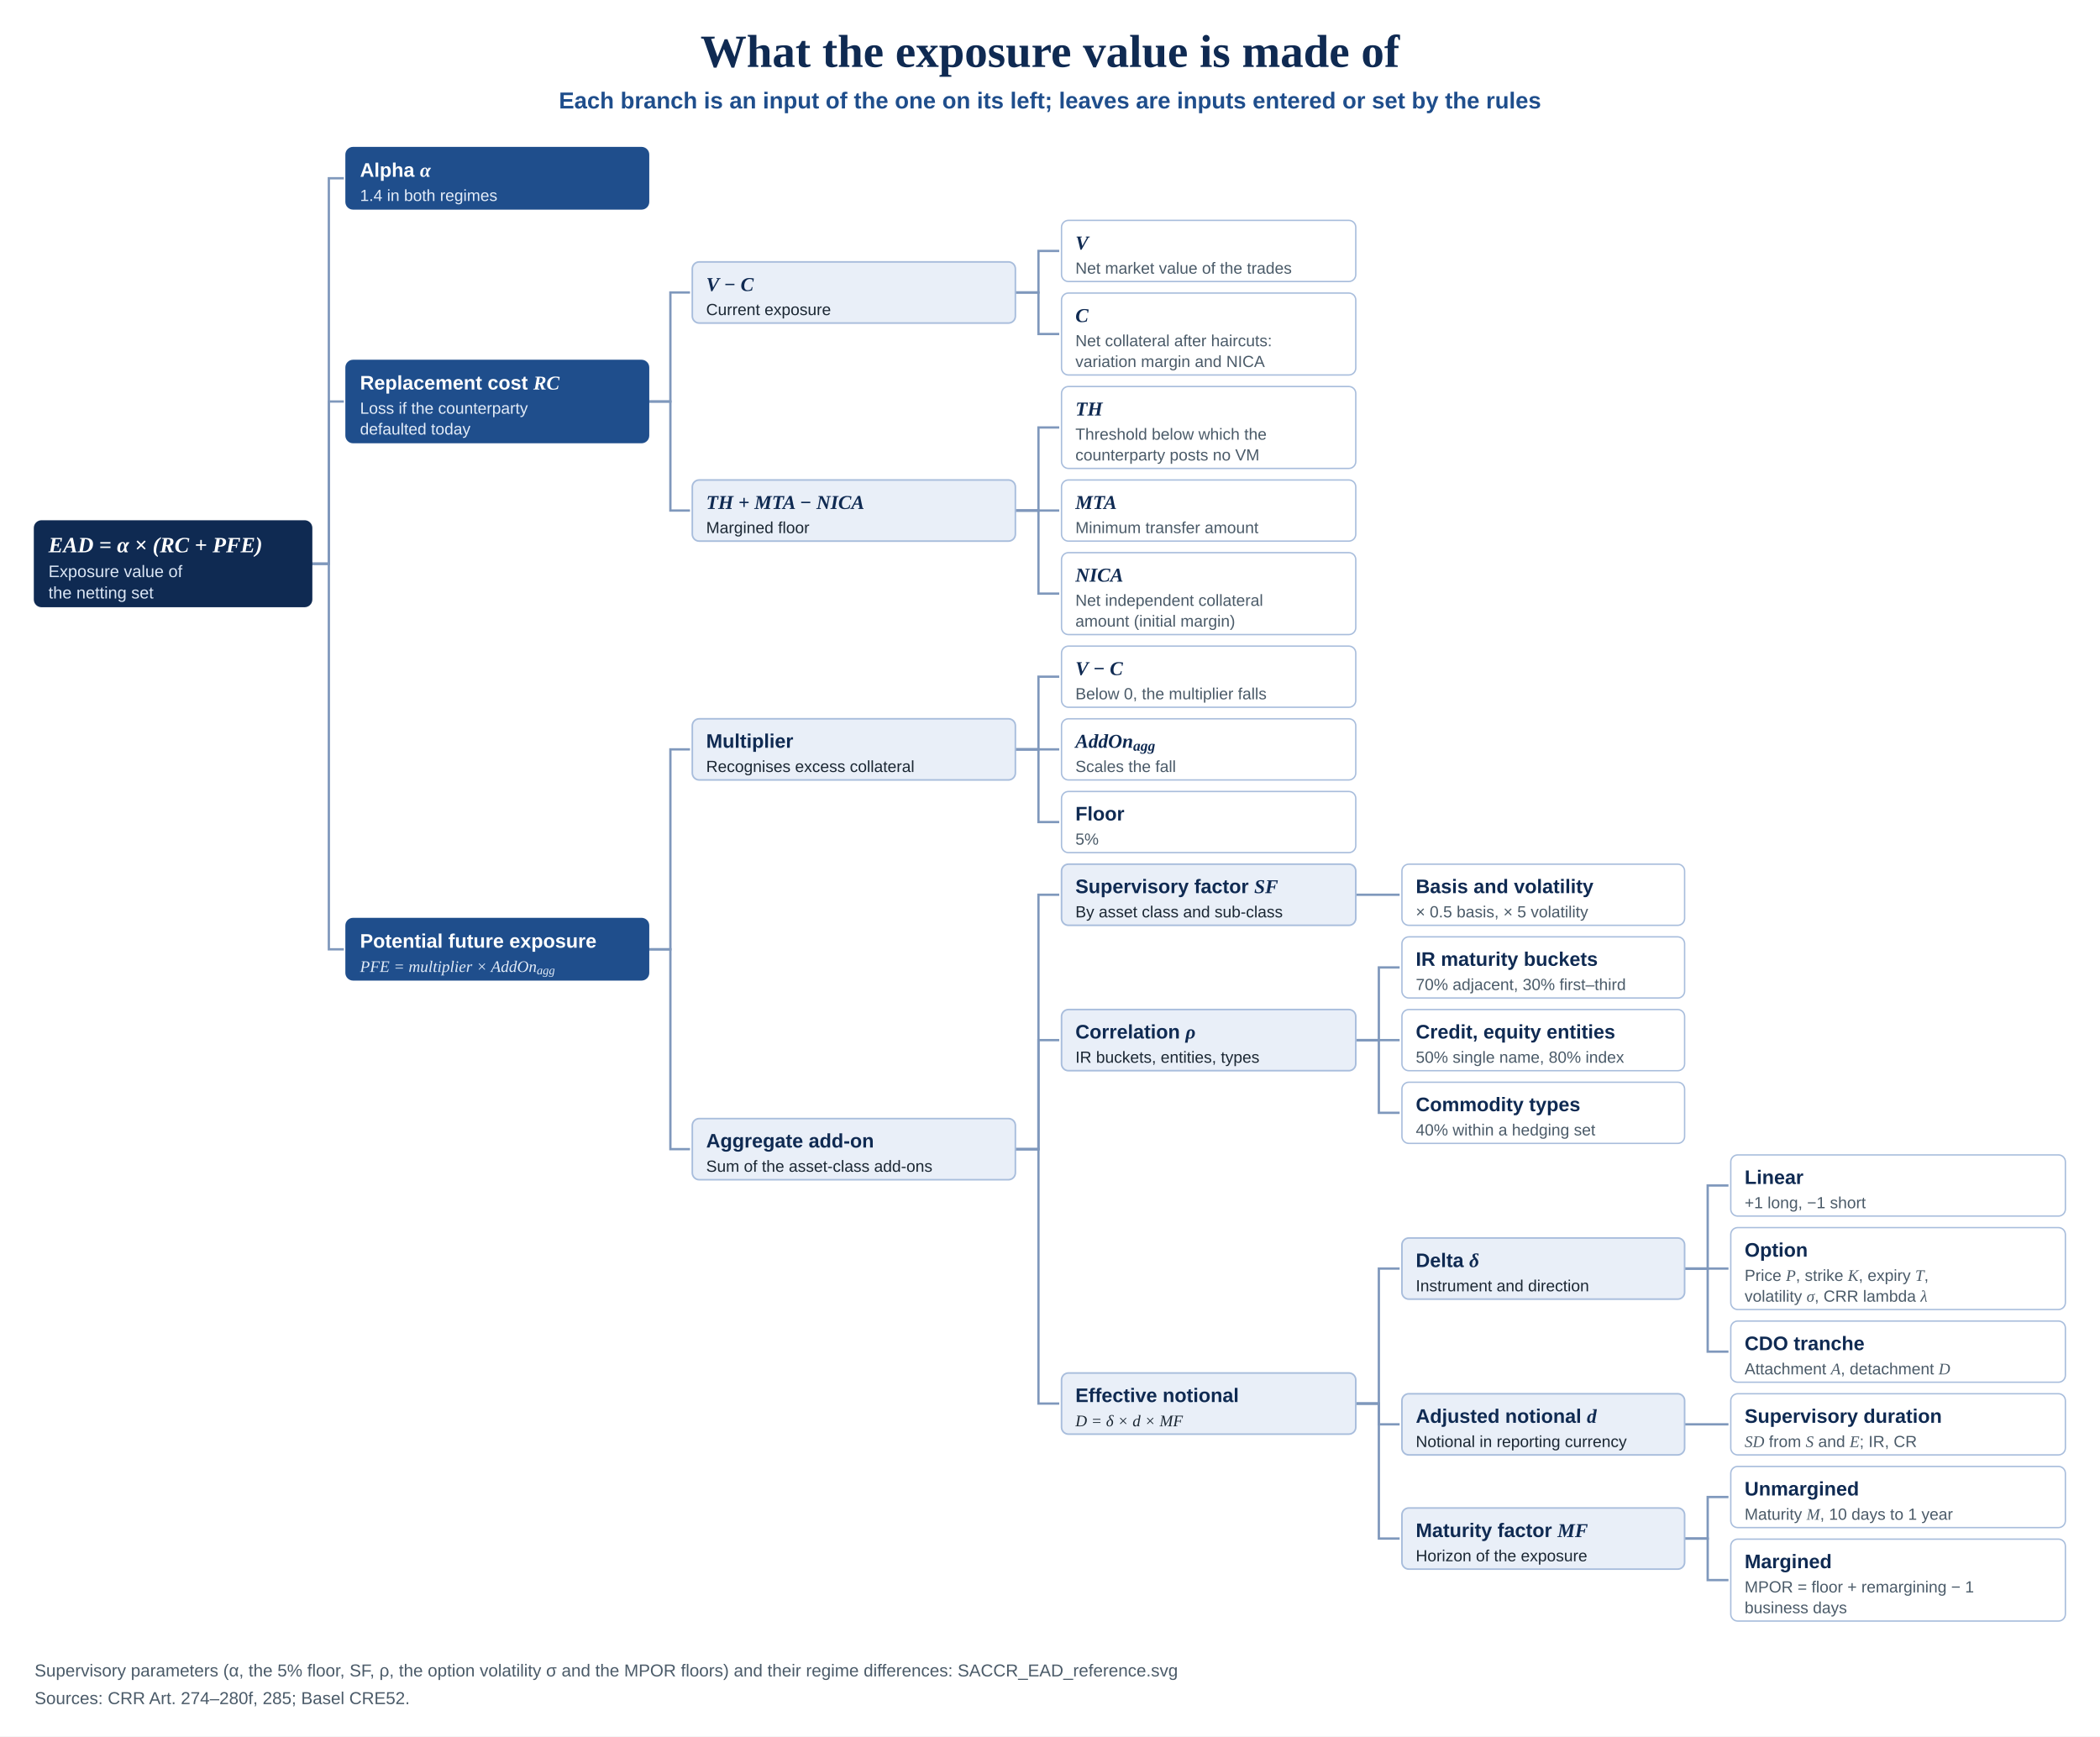
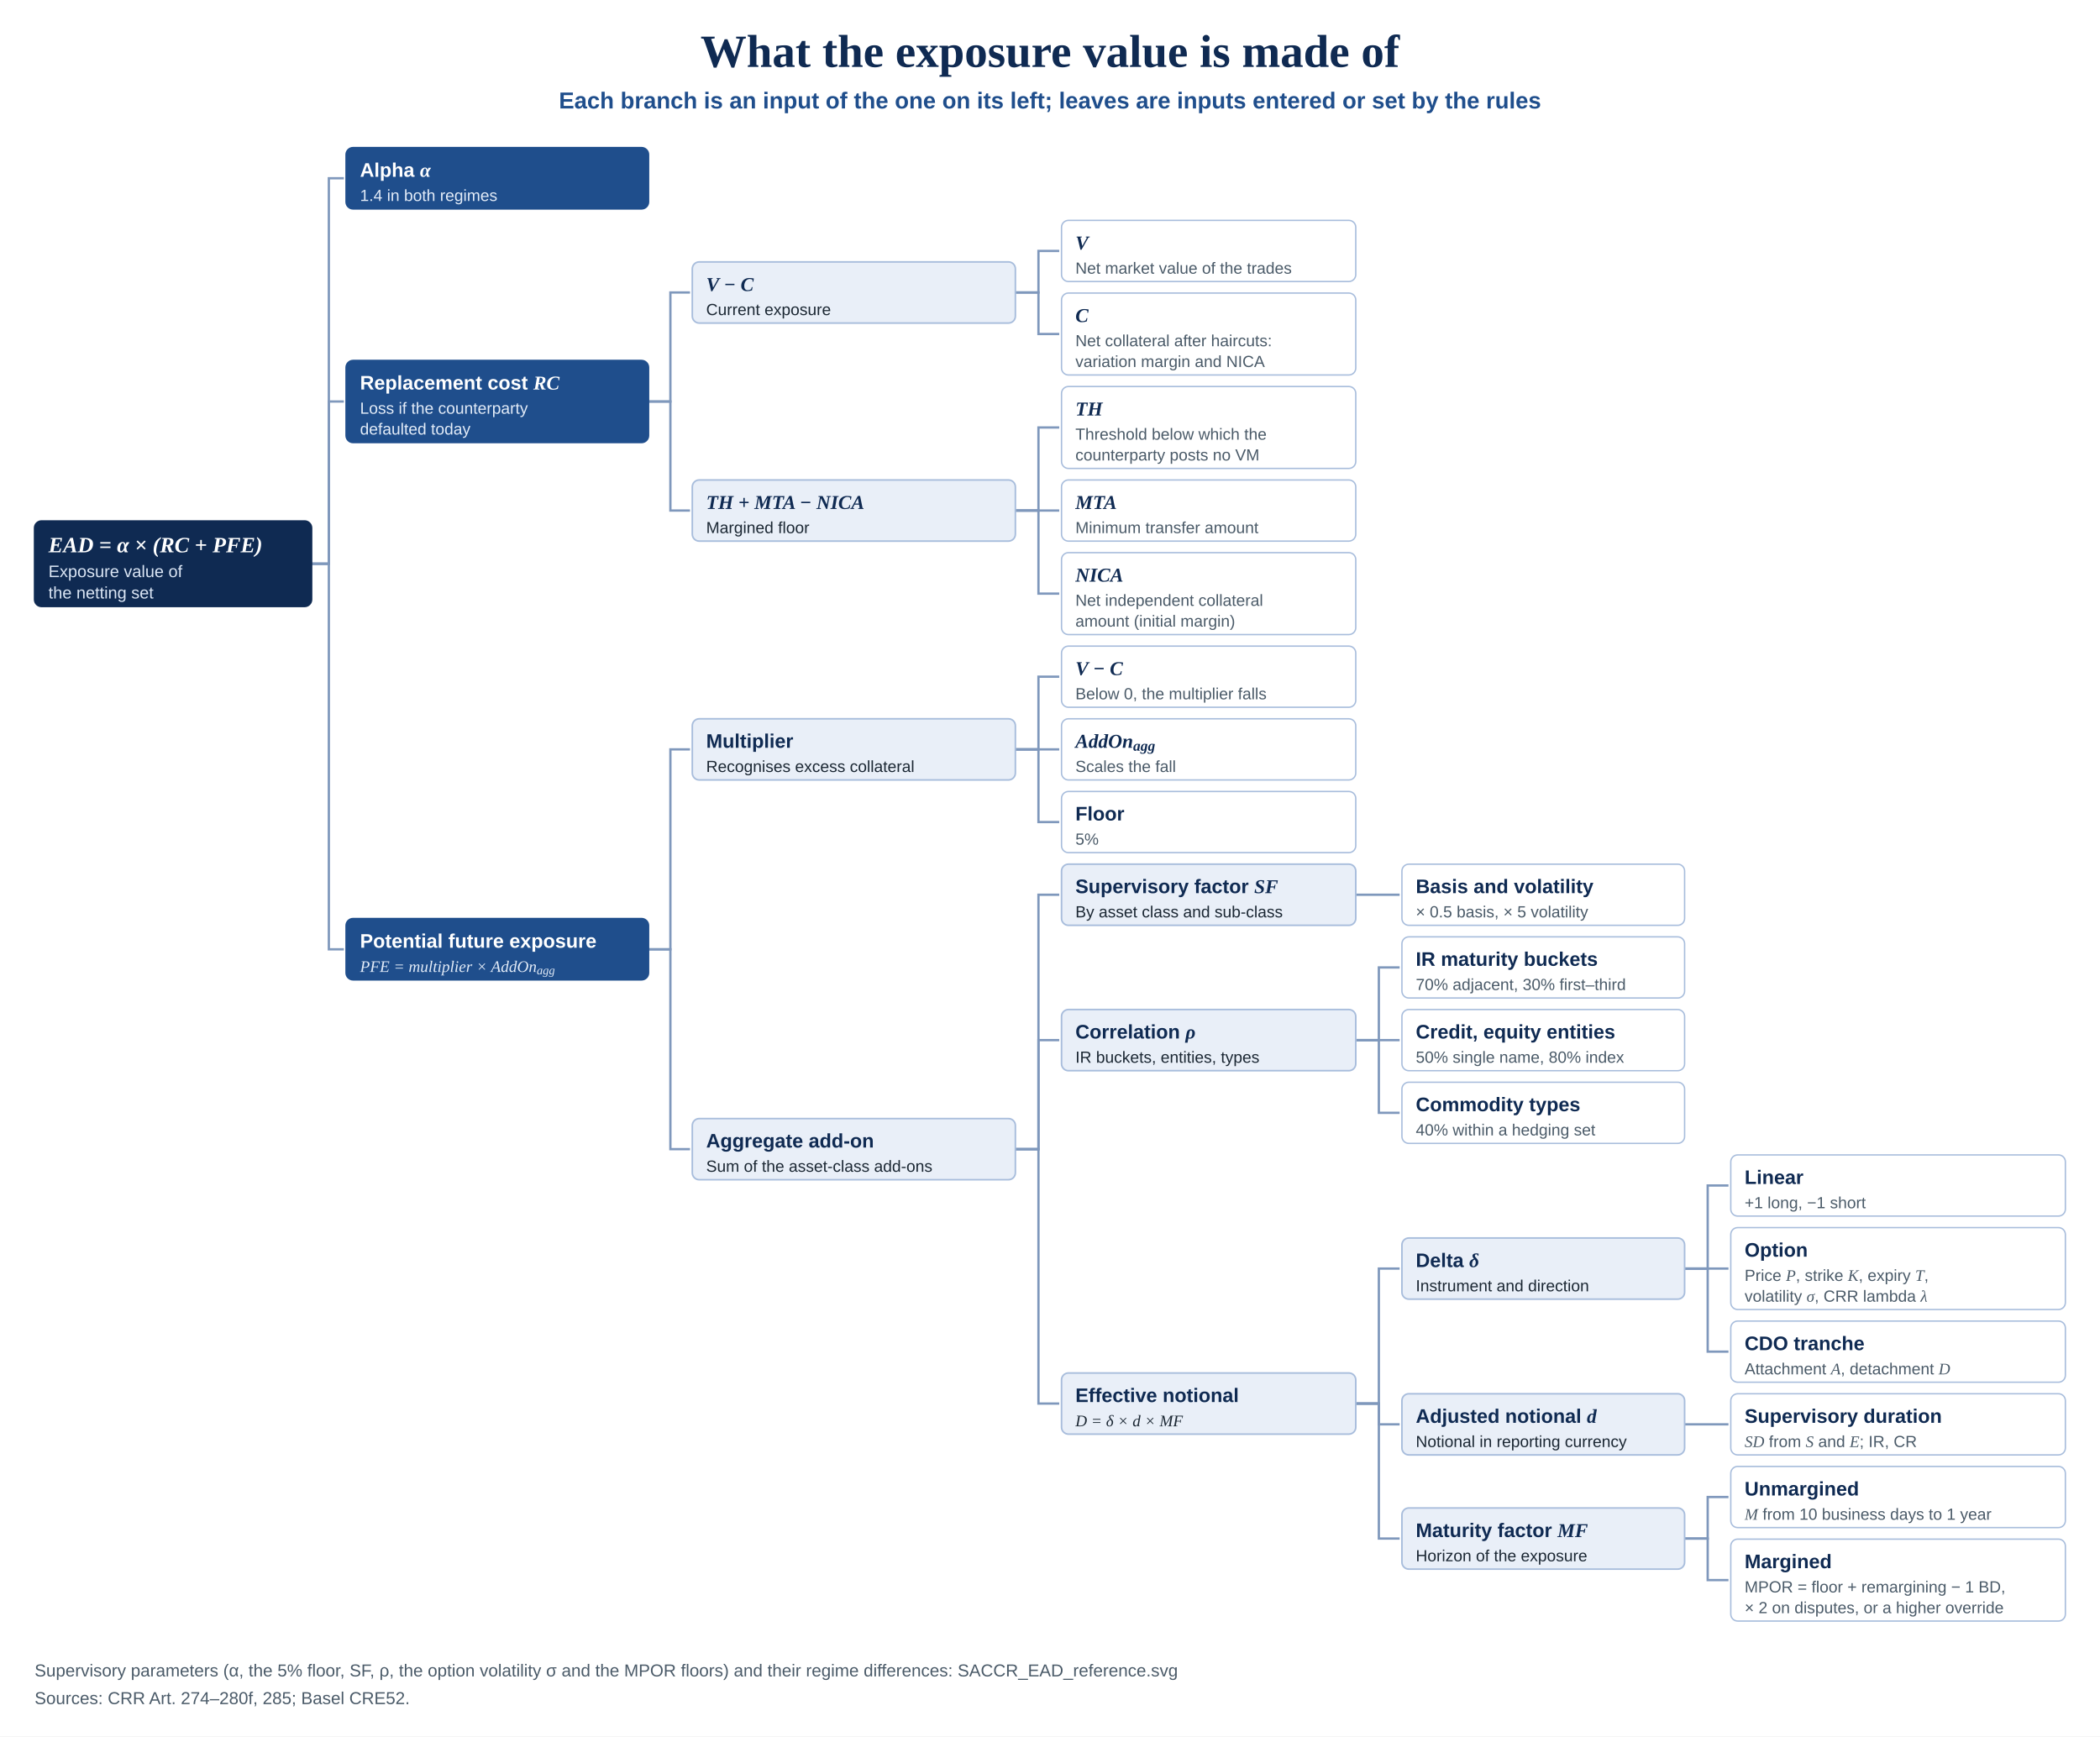
<svg xmlns="http://www.w3.org/2000/svg" width="1820" height="1505" viewBox="0 0 1820 1505" role="img" aria-labelledby="t d">
  <defs>
    <marker id="arrow" viewBox="0 0 10 10" refX="9" refY="5" markerWidth="7" markerHeight="7" orient="auto-start-reverse">
      <path d="M0,0 L10,5 L0,10 z" fill="#7f98bc" />
    </marker>
  </defs>
  <rect width="1820" height="1505" fill="#ffffff" />
  <text x="910.0" y="58.0" font-family="Georgia, Times New Roman, serif" font-size="40" font-weight="bold" font-style="normal" fill="#0f2a52" text-anchor="middle">What the exposure value is made of</text>
  <text x="910.0" y="94.0" font-family="Segoe UI, Helvetica Neue, Arial, sans-serif" font-size="20" font-weight="bold" font-style="normal" fill="#1f4e8c" text-anchor="middle">Each branch is an input of the one on its left; leaves are inputs entered or set by the rules</text>
  <path d="M270.0,488.6 L285.0,488.6 L285.0,154.5 L298.0,154.5" fill="none" stroke="#7f98bc" stroke-width="2" />
  <path d="M270.0,488.6 L285.0,488.6 L285.0,348.0 L298.0,348.0" fill="none" stroke="#7f98bc" stroke-width="2" />
  <path d="M270.0,488.6 L285.0,488.6 L285.0,822.8 L298.0,822.8" fill="none" stroke="#7f98bc" stroke-width="2" />
  <rect x="30.0" y="451.6" width="240.0" height="74.0" rx="6" fill="#0f2a52" stroke="#0f2a52" stroke-width="1.4" />
  <text x="42.0" y="478.7" font-family="Segoe UI, Helvetica Neue, Arial, sans-serif" font-size="19" font-weight="bold" font-style="normal" fill="#ffffff" text-anchor="start">
    <tspan font-family="Cambria Math, Cambria, Times New Roman, serif" font-style="italic">EAD = α × (RC + PFE)</tspan>
  </text>
  <text x="42.0" y="500.2" font-family="Segoe UI, Helvetica Neue, Arial, sans-serif" font-size="14.5" font-weight="normal" font-style="normal" fill="#dbe6f5" text-anchor="start">Exposure value of</text>
  <text x="42.0" y="518.7" font-family="Segoe UI, Helvetica Neue, Arial, sans-serif" font-size="14.5" font-weight="normal" font-style="normal" fill="#dbe6f5" text-anchor="start">the netting set</text>
  <rect x="300.0" y="128.0" width="262.0" height="53.0" rx="6" fill="#1f4e8c" stroke="#1f4e8c" stroke-width="1.4" />
  <text x="312.0" y="153.2" font-family="Segoe UI, Helvetica Neue, Arial, sans-serif" font-size="17" font-weight="bold" font-style="normal" fill="#ffffff" text-anchor="start">Alpha <tspan font-family="Cambria Math, Cambria, Times New Roman, serif" font-style="italic">α</tspan>
  </text>
  <text x="312.0" y="174.2" font-family="Segoe UI, Helvetica Neue, Arial, sans-serif" font-size="14" font-weight="normal" font-style="normal" fill="#e3ecf8" text-anchor="start">1.4 in both regimes</text>
  <path d="M562.0,348.0 L581.0,348.0 L581.0,253.5 L598.0,253.5" fill="none" stroke="#7f98bc" stroke-width="2" />
  <path d="M562.0,348.0 L581.0,348.0 L581.0,442.5 L598.0,442.5" fill="none" stroke="#7f98bc" stroke-width="2" />
  <rect x="300.0" y="312.5" width="262.0" height="71.0" rx="6" fill="#1f4e8c" stroke="#1f4e8c" stroke-width="1.4" />
  <text x="312.0" y="337.6" font-family="Segoe UI, Helvetica Neue, Arial, sans-serif" font-size="17" font-weight="bold" font-style="normal" fill="#ffffff" text-anchor="start">Replacement cost <tspan font-family="Cambria Math, Cambria, Times New Roman, serif" font-style="italic">RC</tspan>
  </text>
  <text x="312.0" y="358.6" font-family="Segoe UI, Helvetica Neue, Arial, sans-serif" font-size="14" font-weight="normal" font-style="normal" fill="#e3ecf8" text-anchor="start">Loss if the counterparty</text>
  <text x="312.0" y="376.6" font-family="Segoe UI, Helvetica Neue, Arial, sans-serif" font-size="14" font-weight="normal" font-style="normal" fill="#e3ecf8" text-anchor="start">defaulted today</text>
  <path d="M880.0,253.5 L900.0,253.5 L900.0,217.5 L918.0,217.5" fill="none" stroke="#7f98bc" stroke-width="2" />
  <path d="M880.0,253.5 L900.0,253.5 L900.0,289.5 L918.0,289.5" fill="none" stroke="#7f98bc" stroke-width="2" />
  <rect x="600.0" y="227.0" width="280.0" height="53.0" rx="6" fill="#e9eff8" stroke="#a8bddc" stroke-width="1.4" />
  <text x="612.0" y="252.2" font-family="Segoe UI, Helvetica Neue, Arial, sans-serif" font-size="17" font-weight="bold" font-style="normal" fill="#0f2a52" text-anchor="start">
    <tspan font-family="Cambria Math, Cambria, Times New Roman, serif" font-style="italic">V − C</tspan>
  </text>
  <text x="612.0" y="273.1" font-family="Segoe UI, Helvetica Neue, Arial, sans-serif" font-size="14" font-weight="normal" font-style="normal" fill="#1b2733" text-anchor="start">Current exposure</text>
  <rect x="920.0" y="191.0" width="255.0" height="53.0" rx="6" fill="#ffffff" stroke="#a8bddc" stroke-width="1.2" />
  <text x="932.0" y="216.2" font-family="Segoe UI, Helvetica Neue, Arial, sans-serif" font-size="17" font-weight="bold" font-style="normal" fill="#0f2a52" text-anchor="start">
    <tspan font-family="Cambria Math, Cambria, Times New Roman, serif" font-style="italic">V</tspan>
  </text>
  <text x="932.0" y="237.2" font-family="Segoe UI, Helvetica Neue, Arial, sans-serif" font-size="14" font-weight="normal" font-style="normal" fill="#4a5a68" text-anchor="start">Net market value of the trades</text>
  <rect x="920.0" y="254.0" width="255.0" height="71.0" rx="6" fill="#ffffff" stroke="#a8bddc" stroke-width="1.2" />
  <text x="932.0" y="279.1" font-family="Segoe UI, Helvetica Neue, Arial, sans-serif" font-size="17" font-weight="bold" font-style="normal" fill="#0f2a52" text-anchor="start">
    <tspan font-family="Cambria Math, Cambria, Times New Roman, serif" font-style="italic">C</tspan>
  </text>
  <text x="932.0" y="300.1" font-family="Segoe UI, Helvetica Neue, Arial, sans-serif" font-size="14" font-weight="normal" font-style="normal" fill="#4a5a68" text-anchor="start">Net collateral after haircuts:</text>
  <text x="932.0" y="318.1" font-family="Segoe UI, Helvetica Neue, Arial, sans-serif" font-size="14" font-weight="normal" font-style="normal" fill="#4a5a68" text-anchor="start">variation margin and NICA</text>
  <path d="M880.0,442.5 L900.0,442.5 L900.0,370.5 L918.0,370.5" fill="none" stroke="#7f98bc" stroke-width="2" />
  <path d="M880.0,442.5 L900.0,442.5 L900.0,442.5 L918.0,442.5" fill="none" stroke="#7f98bc" stroke-width="2" />
  <path d="M880.0,442.5 L900.0,442.5 L900.0,514.5 L918.0,514.5" fill="none" stroke="#7f98bc" stroke-width="2" />
  <rect x="600.0" y="416.0" width="280.0" height="53.0" rx="6" fill="#e9eff8" stroke="#a8bddc" stroke-width="1.4" />
  <text x="612.0" y="441.1" font-family="Segoe UI, Helvetica Neue, Arial, sans-serif" font-size="17" font-weight="bold" font-style="normal" fill="#0f2a52" text-anchor="start">
    <tspan font-family="Cambria Math, Cambria, Times New Roman, serif" font-style="italic">TH + MTA − NICA</tspan>
  </text>
  <text x="612.0" y="462.1" font-family="Segoe UI, Helvetica Neue, Arial, sans-serif" font-size="14" font-weight="normal" font-style="normal" fill="#1b2733" text-anchor="start">Margined floor</text>
  <rect x="920.0" y="335.0" width="255.0" height="71.0" rx="6" fill="#ffffff" stroke="#a8bddc" stroke-width="1.2" />
  <text x="932.0" y="360.1" font-family="Segoe UI, Helvetica Neue, Arial, sans-serif" font-size="17" font-weight="bold" font-style="normal" fill="#0f2a52" text-anchor="start">
    <tspan font-family="Cambria Math, Cambria, Times New Roman, serif" font-style="italic">TH</tspan>
  </text>
  <text x="932.0" y="381.1" font-family="Segoe UI, Helvetica Neue, Arial, sans-serif" font-size="14" font-weight="normal" font-style="normal" fill="#4a5a68" text-anchor="start">Threshold below which the</text>
  <text x="932.0" y="399.1" font-family="Segoe UI, Helvetica Neue, Arial, sans-serif" font-size="14" font-weight="normal" font-style="normal" fill="#4a5a68" text-anchor="start">counterparty posts no VM</text>
  <rect x="920.0" y="416.0" width="255.0" height="53.0" rx="6" fill="#ffffff" stroke="#a8bddc" stroke-width="1.2" />
  <text x="932.0" y="441.1" font-family="Segoe UI, Helvetica Neue, Arial, sans-serif" font-size="17" font-weight="bold" font-style="normal" fill="#0f2a52" text-anchor="start">
    <tspan font-family="Cambria Math, Cambria, Times New Roman, serif" font-style="italic">MTA</tspan>
  </text>
  <text x="932.0" y="462.1" font-family="Segoe UI, Helvetica Neue, Arial, sans-serif" font-size="14" font-weight="normal" font-style="normal" fill="#4a5a68" text-anchor="start">Minimum transfer amount</text>
  <rect x="920.0" y="479.0" width="255.0" height="71.0" rx="6" fill="#ffffff" stroke="#a8bddc" stroke-width="1.2" />
  <text x="932.0" y="504.1" font-family="Segoe UI, Helvetica Neue, Arial, sans-serif" font-size="17" font-weight="bold" font-style="normal" fill="#0f2a52" text-anchor="start">
    <tspan font-family="Cambria Math, Cambria, Times New Roman, serif" font-style="italic">NICA</tspan>
  </text>
  <text x="932.0" y="525.1" font-family="Segoe UI, Helvetica Neue, Arial, sans-serif" font-size="14" font-weight="normal" font-style="normal" fill="#4a5a68" text-anchor="start">Net independent collateral</text>
  <text x="932.0" y="543.1" font-family="Segoe UI, Helvetica Neue, Arial, sans-serif" font-size="14" font-weight="normal" font-style="normal" fill="#4a5a68" text-anchor="start">amount (initial margin)</text>
  <path d="M562.0,822.8 L581.0,822.8 L581.0,649.5 L598.0,649.5" fill="none" stroke="#7f98bc" stroke-width="2" />
  <path d="M562.0,822.8 L581.0,822.8 L581.0,996.0 L598.0,996.0" fill="none" stroke="#7f98bc" stroke-width="2" />
  <rect x="300.0" y="796.2" width="262.0" height="53.0" rx="6" fill="#1f4e8c" stroke="#1f4e8c" stroke-width="1.4" />
  <text x="312.0" y="821.4" font-family="Segoe UI, Helvetica Neue, Arial, sans-serif" font-size="17" font-weight="bold" font-style="normal" fill="#ffffff" text-anchor="start">Potential future exposure</text>
  <text x="312.0" y="842.4" font-family="Segoe UI, Helvetica Neue, Arial, sans-serif" font-size="14" font-weight="normal" font-style="normal" fill="#e3ecf8" text-anchor="start">
    <tspan font-family="Cambria Math, Cambria, Times New Roman, serif" font-style="italic">PFE = multiplier × AddOn<tspan baseline-shift="sub" font-size="75%">agg</tspan>
    </tspan>
  </text>
  <path d="M880.0,649.5 L900.0,649.5 L900.0,586.5 L918.0,586.5" fill="none" stroke="#7f98bc" stroke-width="2" />
  <path d="M880.0,649.5 L900.0,649.5 L900.0,649.5 L918.0,649.5" fill="none" stroke="#7f98bc" stroke-width="2" />
  <path d="M880.0,649.5 L900.0,649.5 L900.0,712.5 L918.0,712.5" fill="none" stroke="#7f98bc" stroke-width="2" />
  <rect x="600.0" y="623.0" width="280.0" height="53.0" rx="6" fill="#e9eff8" stroke="#a8bddc" stroke-width="1.4" />
  <text x="612.0" y="648.1" font-family="Segoe UI, Helvetica Neue, Arial, sans-serif" font-size="17" font-weight="bold" font-style="normal" fill="#0f2a52" text-anchor="start">Multiplier</text>
  <text x="612.0" y="669.1" font-family="Segoe UI, Helvetica Neue, Arial, sans-serif" font-size="14" font-weight="normal" font-style="normal" fill="#1b2733" text-anchor="start">Recognises excess collateral</text>
  <rect x="920.0" y="560.0" width="255.0" height="53.0" rx="6" fill="#ffffff" stroke="#a8bddc" stroke-width="1.2" />
  <text x="932.0" y="585.1" font-family="Segoe UI, Helvetica Neue, Arial, sans-serif" font-size="17" font-weight="bold" font-style="normal" fill="#0f2a52" text-anchor="start">
    <tspan font-family="Cambria Math, Cambria, Times New Roman, serif" font-style="italic">V − C</tspan>
  </text>
  <text x="932.0" y="606.1" font-family="Segoe UI, Helvetica Neue, Arial, sans-serif" font-size="14" font-weight="normal" font-style="normal" fill="#4a5a68" text-anchor="start">Below 0, the multiplier falls</text>
  <rect x="920.0" y="623.0" width="255.0" height="53.0" rx="6" fill="#ffffff" stroke="#a8bddc" stroke-width="1.2" />
  <text x="932.0" y="648.1" font-family="Segoe UI, Helvetica Neue, Arial, sans-serif" font-size="17" font-weight="bold" font-style="normal" fill="#0f2a52" text-anchor="start">
    <tspan font-family="Cambria Math, Cambria, Times New Roman, serif" font-style="italic">AddOn<tspan baseline-shift="sub" font-size="75%">agg</tspan>
    </tspan>
  </text>
  <text x="932.0" y="669.1" font-family="Segoe UI, Helvetica Neue, Arial, sans-serif" font-size="14" font-weight="normal" font-style="normal" fill="#4a5a68" text-anchor="start">Scales the fall</text>
  <rect x="920.0" y="686.0" width="255.0" height="53.0" rx="6" fill="#ffffff" stroke="#a8bddc" stroke-width="1.2" />
  <text x="932.0" y="711.1" font-family="Segoe UI, Helvetica Neue, Arial, sans-serif" font-size="17" font-weight="bold" font-style="normal" fill="#0f2a52" text-anchor="start">Floor</text>
  <text x="932.0" y="732.1" font-family="Segoe UI, Helvetica Neue, Arial, sans-serif" font-size="14" font-weight="normal" font-style="normal" fill="#4a5a68" text-anchor="start">5%</text>
  <path d="M880.0,996.0 L900.0,996.0 L900.0,775.5 L918.0,775.5" fill="none" stroke="#7f98bc" stroke-width="2" />
  <path d="M880.0,996.0 L900.0,996.0 L900.0,901.5 L918.0,901.5" fill="none" stroke="#7f98bc" stroke-width="2" />
  <path d="M880.0,996.0 L900.0,996.0 L900.0,1216.5 L918.0,1216.5" fill="none" stroke="#7f98bc" stroke-width="2" />
  <rect x="600.0" y="969.5" width="280.0" height="53.0" rx="6" fill="#e9eff8" stroke="#a8bddc" stroke-width="1.4" />
  <text x="612.0" y="994.6" font-family="Segoe UI, Helvetica Neue, Arial, sans-serif" font-size="17" font-weight="bold" font-style="normal" fill="#0f2a52" text-anchor="start">Aggregate add-on</text>
  <text x="612.0" y="1015.6" font-family="Segoe UI, Helvetica Neue, Arial, sans-serif" font-size="14" font-weight="normal" font-style="normal" fill="#1b2733" text-anchor="start">Sum of the asset-class add-ons</text>
  <path d="M1175.0,775.5 L1195.0,775.5 L1195.0,775.5 L1213.0,775.5" fill="none" stroke="#7f98bc" stroke-width="2" />
  <rect x="920.0" y="749.0" width="255.0" height="53.0" rx="6" fill="#e9eff8" stroke="#a8bddc" stroke-width="1.4" />
  <text x="932.0" y="774.1" font-family="Segoe UI, Helvetica Neue, Arial, sans-serif" font-size="17" font-weight="bold" font-style="normal" fill="#0f2a52" text-anchor="start">Supervisory factor <tspan font-family="Cambria Math, Cambria, Times New Roman, serif" font-style="italic">SF</tspan>
  </text>
  <text x="932.0" y="795.1" font-family="Segoe UI, Helvetica Neue, Arial, sans-serif" font-size="14" font-weight="normal" font-style="normal" fill="#1b2733" text-anchor="start">By asset class and sub-class</text>
  <rect x="1215.0" y="749.0" width="245.0" height="53.0" rx="6" fill="#ffffff" stroke="#a8bddc" stroke-width="1.2" />
  <text x="1227.0" y="774.1" font-family="Segoe UI, Helvetica Neue, Arial, sans-serif" font-size="17" font-weight="bold" font-style="normal" fill="#0f2a52" text-anchor="start">Basis and volatility</text>
  <text x="1227.0" y="795.1" font-family="Segoe UI, Helvetica Neue, Arial, sans-serif" font-size="14" font-weight="normal" font-style="normal" fill="#4a5a68" text-anchor="start">× 0.5 basis, × 5 volatility</text>
  <path d="M1175.0,901.5 L1195.0,901.5 L1195.0,838.5 L1213.0,838.5" fill="none" stroke="#7f98bc" stroke-width="2" />
  <path d="M1175.0,901.5 L1195.0,901.5 L1195.0,901.5 L1213.0,901.5" fill="none" stroke="#7f98bc" stroke-width="2" />
  <path d="M1175.0,901.5 L1195.0,901.5 L1195.0,964.5 L1213.0,964.5" fill="none" stroke="#7f98bc" stroke-width="2" />
  <rect x="920.0" y="875.0" width="255.0" height="53.0" rx="6" fill="#e9eff8" stroke="#a8bddc" stroke-width="1.4" />
  <text x="932.0" y="900.1" font-family="Segoe UI, Helvetica Neue, Arial, sans-serif" font-size="17" font-weight="bold" font-style="normal" fill="#0f2a52" text-anchor="start">Correlation <tspan font-family="Cambria Math, Cambria, Times New Roman, serif" font-style="italic">ρ</tspan>
  </text>
  <text x="932.0" y="921.1" font-family="Segoe UI, Helvetica Neue, Arial, sans-serif" font-size="14" font-weight="normal" font-style="normal" fill="#1b2733" text-anchor="start">IR buckets, entities, types</text>
  <rect x="1215.0" y="812.0" width="245.0" height="53.0" rx="6" fill="#ffffff" stroke="#a8bddc" stroke-width="1.2" />
  <text x="1227.0" y="837.1" font-family="Segoe UI, Helvetica Neue, Arial, sans-serif" font-size="17" font-weight="bold" font-style="normal" fill="#0f2a52" text-anchor="start">IR maturity buckets</text>
  <text x="1227.0" y="858.1" font-family="Segoe UI, Helvetica Neue, Arial, sans-serif" font-size="14" font-weight="normal" font-style="normal" fill="#4a5a68" text-anchor="start">70% adjacent, 30% first–third</text>
  <rect x="1215.0" y="875.0" width="245.0" height="53.0" rx="6" fill="#ffffff" stroke="#a8bddc" stroke-width="1.2" />
  <text x="1227.0" y="900.1" font-family="Segoe UI, Helvetica Neue, Arial, sans-serif" font-size="17" font-weight="bold" font-style="normal" fill="#0f2a52" text-anchor="start">Credit, equity entities</text>
  <text x="1227.0" y="921.1" font-family="Segoe UI, Helvetica Neue, Arial, sans-serif" font-size="14" font-weight="normal" font-style="normal" fill="#4a5a68" text-anchor="start">50% single name, 80% index</text>
  <rect x="1215.0" y="938.0" width="245.0" height="53.0" rx="6" fill="#ffffff" stroke="#a8bddc" stroke-width="1.2" />
  <text x="1227.0" y="963.1" font-family="Segoe UI, Helvetica Neue, Arial, sans-serif" font-size="17" font-weight="bold" font-style="normal" fill="#0f2a52" text-anchor="start">Commodity types</text>
  <text x="1227.0" y="984.1" font-family="Segoe UI, Helvetica Neue, Arial, sans-serif" font-size="14" font-weight="normal" font-style="normal" fill="#4a5a68" text-anchor="start">40% within a hedging set</text>
  <path d="M1175.0,1216.5 L1195.0,1216.5 L1195.0,1099.5 L1213.0,1099.5" fill="none" stroke="#7f98bc" stroke-width="2" />
  <path d="M1175.0,1216.5 L1195.0,1216.5 L1195.0,1234.5 L1213.0,1234.5" fill="none" stroke="#7f98bc" stroke-width="2" />
  <path d="M1175.0,1216.5 L1195.0,1216.5 L1195.0,1333.5 L1213.0,1333.5" fill="none" stroke="#7f98bc" stroke-width="2" />
  <rect x="920.0" y="1190.0" width="255.0" height="53.0" rx="6" fill="#e9eff8" stroke="#a8bddc" stroke-width="1.4" />
  <text x="932.0" y="1215.2" font-family="Segoe UI, Helvetica Neue, Arial, sans-serif" font-size="17" font-weight="bold" font-style="normal" fill="#0f2a52" text-anchor="start">Effective notional</text>
  <text x="932.0" y="1236.2" font-family="Segoe UI, Helvetica Neue, Arial, sans-serif" font-size="14" font-weight="normal" font-style="normal" fill="#1b2733" text-anchor="start">
    <tspan font-family="Cambria Math, Cambria, Times New Roman, serif" font-style="italic">D = δ × d × MF</tspan>
  </text>
  <path d="M1460.0,1099.5 L1480.0,1099.5 L1480.0,1027.5 L1498.0,1027.5" fill="none" stroke="#7f98bc" stroke-width="2" />
  <path d="M1460.0,1099.5 L1480.0,1099.5 L1480.0,1099.5 L1498.0,1099.5" fill="none" stroke="#7f98bc" stroke-width="2" />
  <path d="M1460.0,1099.5 L1480.0,1099.5 L1480.0,1171.5 L1498.0,1171.5" fill="none" stroke="#7f98bc" stroke-width="2" />
  <rect x="1215.0" y="1073.0" width="245.0" height="53.0" rx="6" fill="#e9eff8" stroke="#a8bddc" stroke-width="1.4" />
  <text x="1227.0" y="1098.2" font-family="Segoe UI, Helvetica Neue, Arial, sans-serif" font-size="17" font-weight="bold" font-style="normal" fill="#0f2a52" text-anchor="start">Delta <tspan font-family="Cambria Math, Cambria, Times New Roman, serif" font-style="italic">δ</tspan>
  </text>
  <text x="1227.0" y="1119.2" font-family="Segoe UI, Helvetica Neue, Arial, sans-serif" font-size="14" font-weight="normal" font-style="normal" fill="#1b2733" text-anchor="start">Instrument and direction</text>
  <rect x="1500.0" y="1001.0" width="290.0" height="53.0" rx="6" fill="#ffffff" stroke="#a8bddc" stroke-width="1.2" />
  <text x="1512.0" y="1026.2" font-family="Segoe UI, Helvetica Neue, Arial, sans-serif" font-size="17" font-weight="bold" font-style="normal" fill="#0f2a52" text-anchor="start">Linear</text>
  <text x="1512.0" y="1047.2" font-family="Segoe UI, Helvetica Neue, Arial, sans-serif" font-size="14" font-weight="normal" font-style="normal" fill="#4a5a68" text-anchor="start">+1 long, −1 short</text>
  <rect x="1500.0" y="1064.0" width="290.0" height="71.0" rx="6" fill="#ffffff" stroke="#a8bddc" stroke-width="1.2" />
  <text x="1512.0" y="1089.2" font-family="Segoe UI, Helvetica Neue, Arial, sans-serif" font-size="17" font-weight="bold" font-style="normal" fill="#0f2a52" text-anchor="start">Option</text>
  <text x="1512.0" y="1110.2" font-family="Segoe UI, Helvetica Neue, Arial, sans-serif" font-size="14" font-weight="normal" font-style="normal" fill="#4a5a68" text-anchor="start">Price <tspan font-family="Cambria Math, Cambria, Times New Roman, serif" font-style="italic">P</tspan>, strike <tspan font-family="Cambria Math, Cambria, Times New Roman, serif" font-style="italic">K</tspan>, expiry <tspan font-family="Cambria Math, Cambria, Times New Roman, serif" font-style="italic">T</tspan>,</text>
  <text x="1512.0" y="1128.2" font-family="Segoe UI, Helvetica Neue, Arial, sans-serif" font-size="14" font-weight="normal" font-style="normal" fill="#4a5a68" text-anchor="start">volatility <tspan font-family="Cambria Math, Cambria, Times New Roman, serif" font-style="italic">σ</tspan>, CRR lambda <tspan font-family="Cambria Math, Cambria, Times New Roman, serif" font-style="italic">λ</tspan>
  </text>
  <rect x="1500.0" y="1145.0" width="290.0" height="53.0" rx="6" fill="#ffffff" stroke="#a8bddc" stroke-width="1.2" />
  <text x="1512.0" y="1170.2" font-family="Segoe UI, Helvetica Neue, Arial, sans-serif" font-size="17" font-weight="bold" font-style="normal" fill="#0f2a52" text-anchor="start">CDO tranche</text>
  <text x="1512.0" y="1191.2" font-family="Segoe UI, Helvetica Neue, Arial, sans-serif" font-size="14" font-weight="normal" font-style="normal" fill="#4a5a68" text-anchor="start">Attachment <tspan font-family="Cambria Math, Cambria, Times New Roman, serif" font-style="italic">A</tspan>, detachment <tspan font-family="Cambria Math, Cambria, Times New Roman, serif" font-style="italic">D</tspan>
  </text>
  <path d="M1460.0,1234.5 L1480.0,1234.5 L1480.0,1234.5 L1498.0,1234.5" fill="none" stroke="#7f98bc" stroke-width="2" />
  <rect x="1215.0" y="1208.0" width="245.0" height="53.0" rx="6" fill="#e9eff8" stroke="#a8bddc" stroke-width="1.4" />
  <text x="1227.0" y="1233.2" font-family="Segoe UI, Helvetica Neue, Arial, sans-serif" font-size="17" font-weight="bold" font-style="normal" fill="#0f2a52" text-anchor="start">Adjusted notional <tspan font-family="Cambria Math, Cambria, Times New Roman, serif" font-style="italic">d</tspan>
  </text>
  <text x="1227.0" y="1254.2" font-family="Segoe UI, Helvetica Neue, Arial, sans-serif" font-size="14" font-weight="normal" font-style="normal" fill="#1b2733" text-anchor="start">Notional in reporting currency</text>
  <rect x="1500.0" y="1208.0" width="290.0" height="53.0" rx="6" fill="#ffffff" stroke="#a8bddc" stroke-width="1.2" />
  <text x="1512.0" y="1233.2" font-family="Segoe UI, Helvetica Neue, Arial, sans-serif" font-size="17" font-weight="bold" font-style="normal" fill="#0f2a52" text-anchor="start">Supervisory duration</text>
  <text x="1512.0" y="1254.2" font-family="Segoe UI, Helvetica Neue, Arial, sans-serif" font-size="14" font-weight="normal" font-style="normal" fill="#4a5a68" text-anchor="start">
    <tspan font-family="Cambria Math, Cambria, Times New Roman, serif" font-style="italic">SD</tspan> from <tspan font-family="Cambria Math, Cambria, Times New Roman, serif" font-style="italic">S</tspan> and <tspan font-family="Cambria Math, Cambria, Times New Roman, serif" font-style="italic">E</tspan>; IR, CR</text>
  <path d="M1460.0,1333.5 L1480.0,1333.5 L1480.0,1297.5 L1498.0,1297.5" fill="none" stroke="#7f98bc" stroke-width="2" />
  <path d="M1460.0,1333.5 L1480.0,1333.5 L1480.0,1369.5 L1498.0,1369.5" fill="none" stroke="#7f98bc" stroke-width="2" />
  <rect x="1215.0" y="1307.0" width="245.0" height="53.0" rx="6" fill="#e9eff8" stroke="#a8bddc" stroke-width="1.4" />
  <text x="1227.0" y="1332.2" font-family="Segoe UI, Helvetica Neue, Arial, sans-serif" font-size="17" font-weight="bold" font-style="normal" fill="#0f2a52" text-anchor="start">Maturity factor <tspan font-family="Cambria Math, Cambria, Times New Roman, serif" font-style="italic">MF</tspan>
  </text>
  <text x="1227.0" y="1353.2" font-family="Segoe UI, Helvetica Neue, Arial, sans-serif" font-size="14" font-weight="normal" font-style="normal" fill="#1b2733" text-anchor="start">Horizon of the exposure</text>
  <rect x="1500.0" y="1271.0" width="290.0" height="53.0" rx="6" fill="#ffffff" stroke="#a8bddc" stroke-width="1.2" />
  <text x="1512.0" y="1296.2" font-family="Segoe UI, Helvetica Neue, Arial, sans-serif" font-size="17" font-weight="bold" font-style="normal" fill="#0f2a52" text-anchor="start">Unmargined</text>
-   <text x="1512.0" y="1317.2" font-family="Segoe UI, Helvetica Neue, Arial, sans-serif" font-size="14" font-weight="normal" font-style="normal" fill="#4a5a68" text-anchor="start">Maturity <tspan font-family="Cambria Math, Cambria, Times New Roman, serif" font-style="italic">M</tspan>, 10 days to 1 year</text>
+   <text x="1512.0" y="1317.2" font-family="Segoe UI, Helvetica Neue, Arial, sans-serif" font-size="14" font-weight="normal" font-style="normal" fill="#4a5a68" text-anchor="start">
+     <tspan font-family="Cambria Math, Cambria, Times New Roman, serif" font-style="italic">M</tspan> from 10 business days to 1 year</text>
  <rect x="1500.0" y="1334.0" width="290.0" height="71.0" rx="6" fill="#ffffff" stroke="#a8bddc" stroke-width="1.2" />
  <text x="1512.0" y="1359.2" font-family="Segoe UI, Helvetica Neue, Arial, sans-serif" font-size="17" font-weight="bold" font-style="normal" fill="#0f2a52" text-anchor="start">Margined</text>
-   <text x="1512.0" y="1380.2" font-family="Segoe UI, Helvetica Neue, Arial, sans-serif" font-size="14" font-weight="normal" font-style="normal" fill="#4a5a68" text-anchor="start">MPOR = floor + remargining − 1</text>
-   <text x="1512.0" y="1398.2" font-family="Segoe UI, Helvetica Neue, Arial, sans-serif" font-size="14" font-weight="normal" font-style="normal" fill="#4a5a68" text-anchor="start">business days</text>
+   <text x="1512.0" y="1380.2" font-family="Segoe UI, Helvetica Neue, Arial, sans-serif" font-size="14" font-weight="normal" font-style="normal" fill="#4a5a68" text-anchor="start">MPOR = floor + remargining − 1 BD,</text>
+   <text x="1512.0" y="1398.2" font-family="Segoe UI, Helvetica Neue, Arial, sans-serif" font-size="14" font-weight="normal" font-style="normal" fill="#4a5a68" text-anchor="start">× 2 on disputes, or a higher override</text>
  <text x="30.0" y="1453.0" font-family="Segoe UI, Helvetica Neue, Arial, sans-serif" font-size="15" font-weight="normal" font-style="normal" fill="#4a5a68" text-anchor="start">Supervisory parameters (α, the 5% floor, SF, ρ, the option volatility σ and the MPOR floors) and their regime differences: SACCR_EAD_reference.svg</text>
  <text x="30.0" y="1477.0" font-family="Segoe UI, Helvetica Neue, Arial, sans-serif" font-size="15" font-weight="normal" font-style="normal" fill="#4a5a68" text-anchor="start">Sources: CRR Art. 274–280f, 285; Basel CRE52.</text>
</svg>
